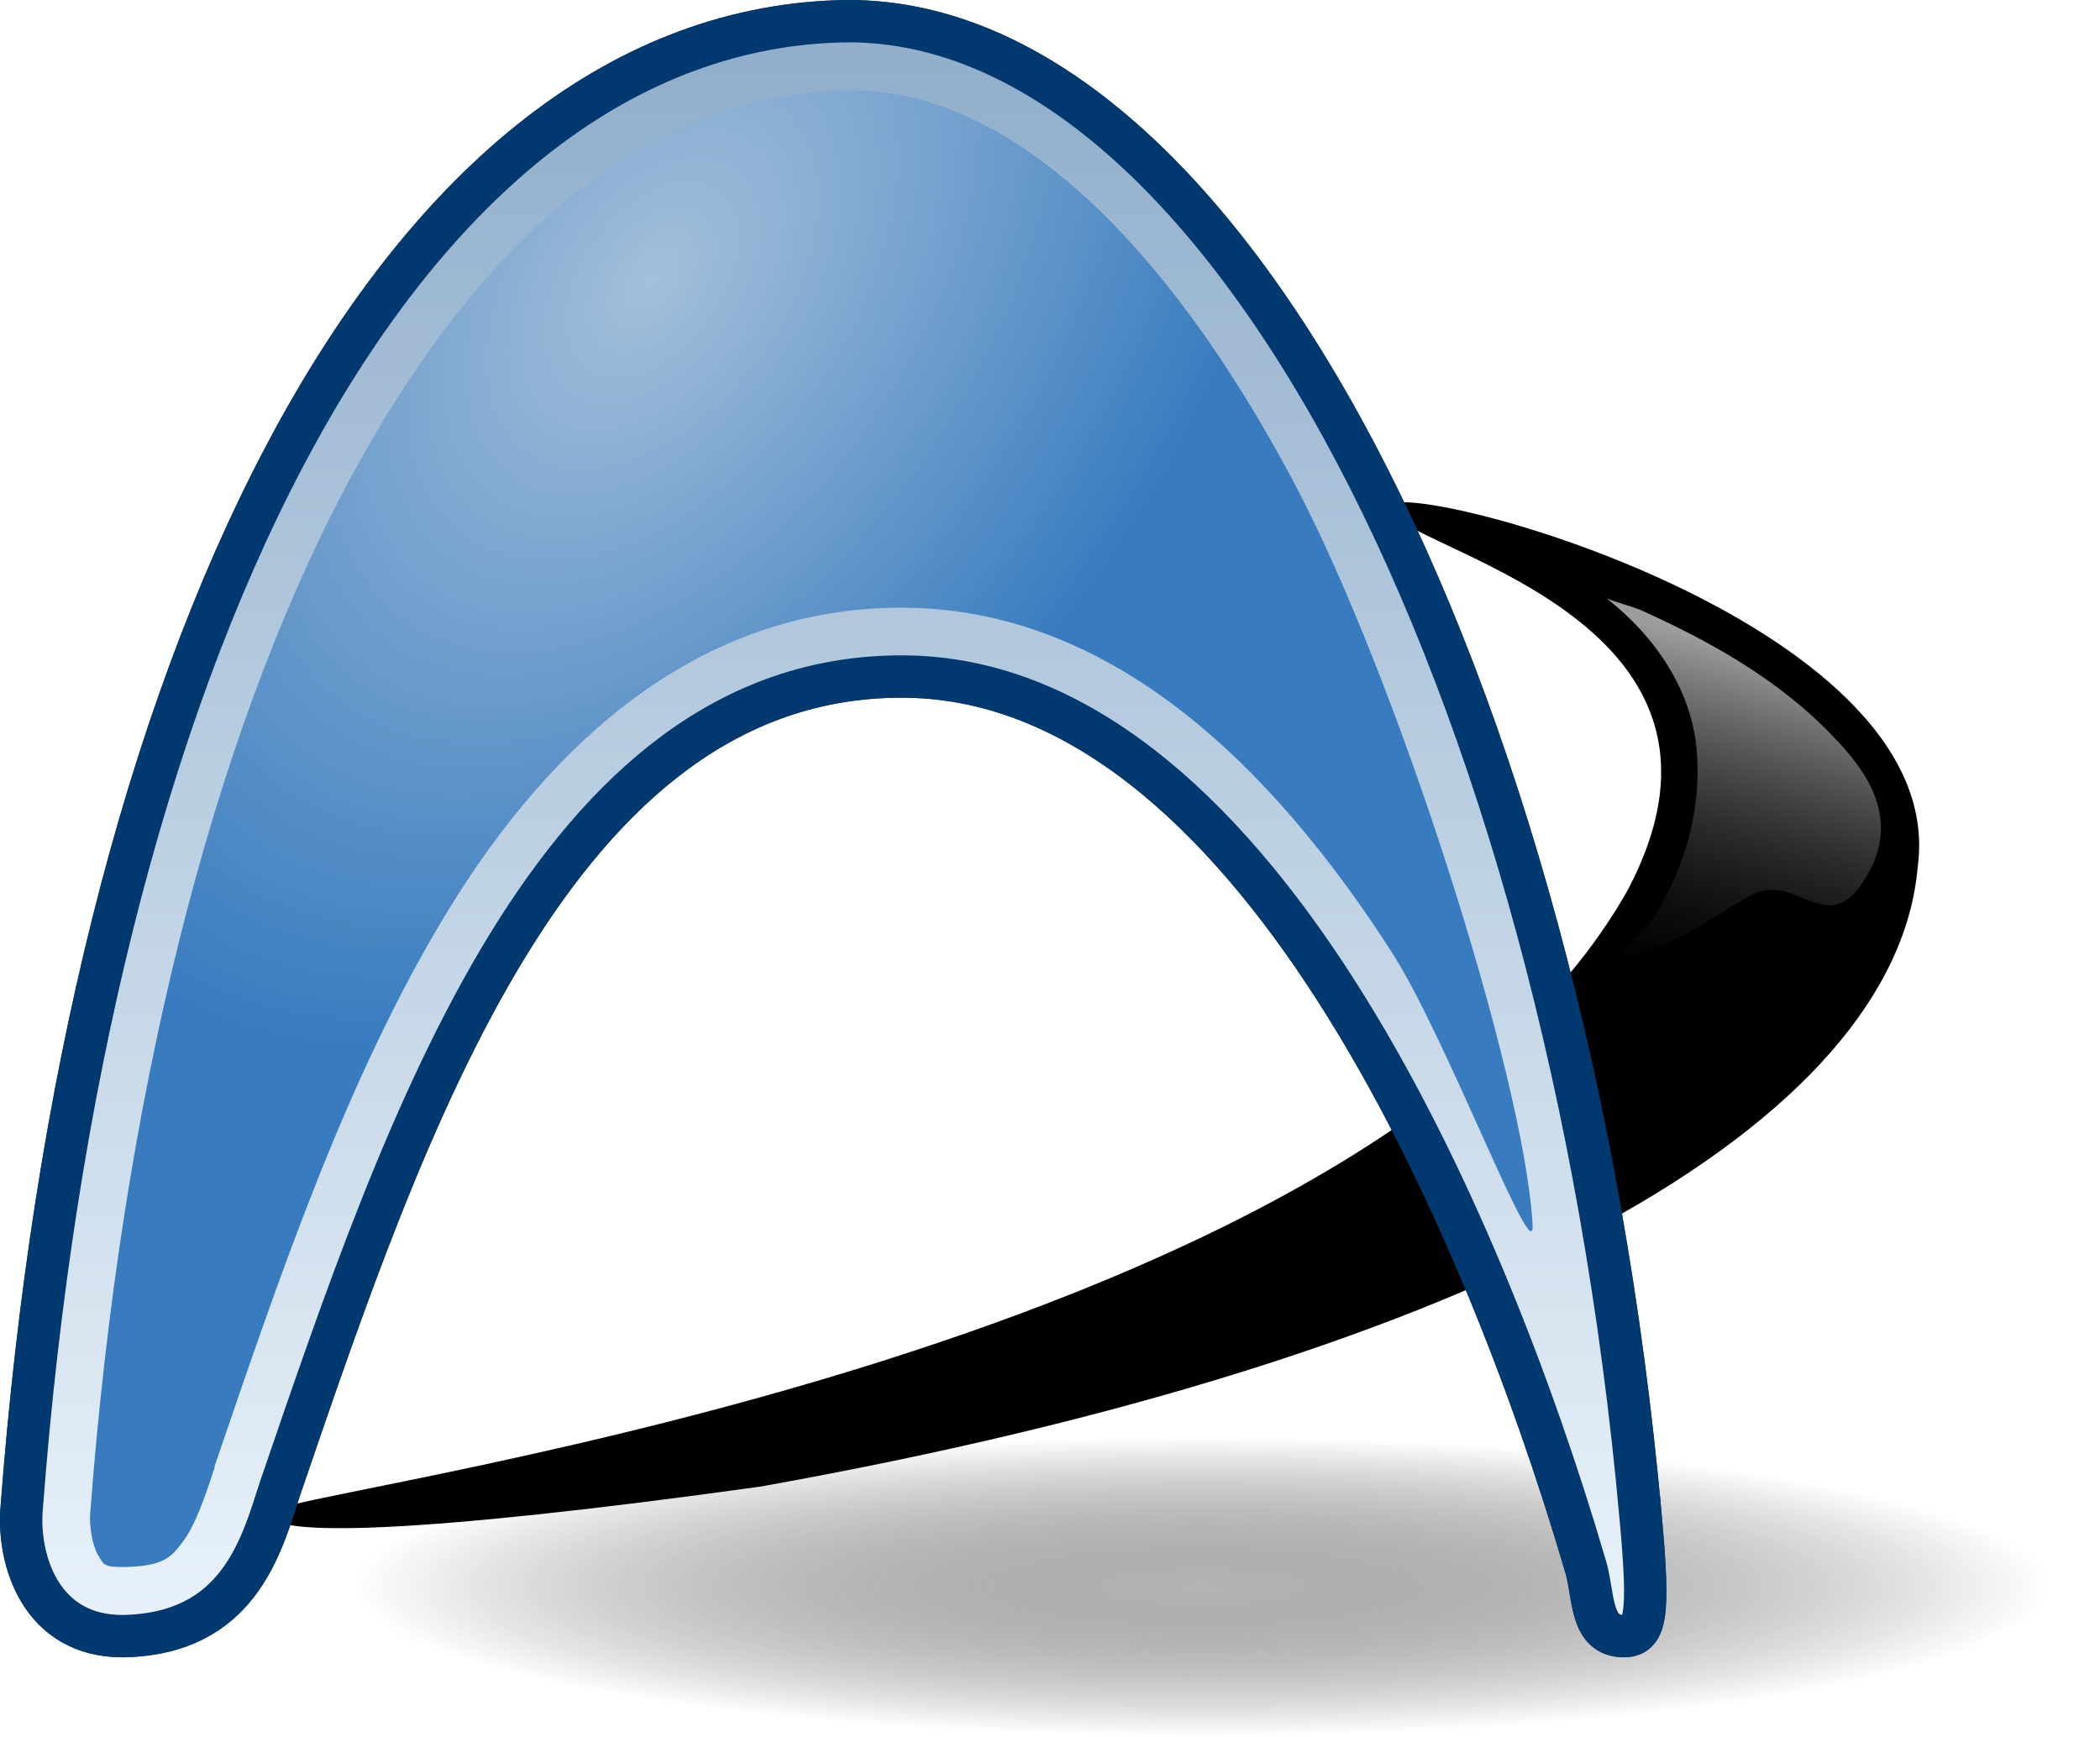
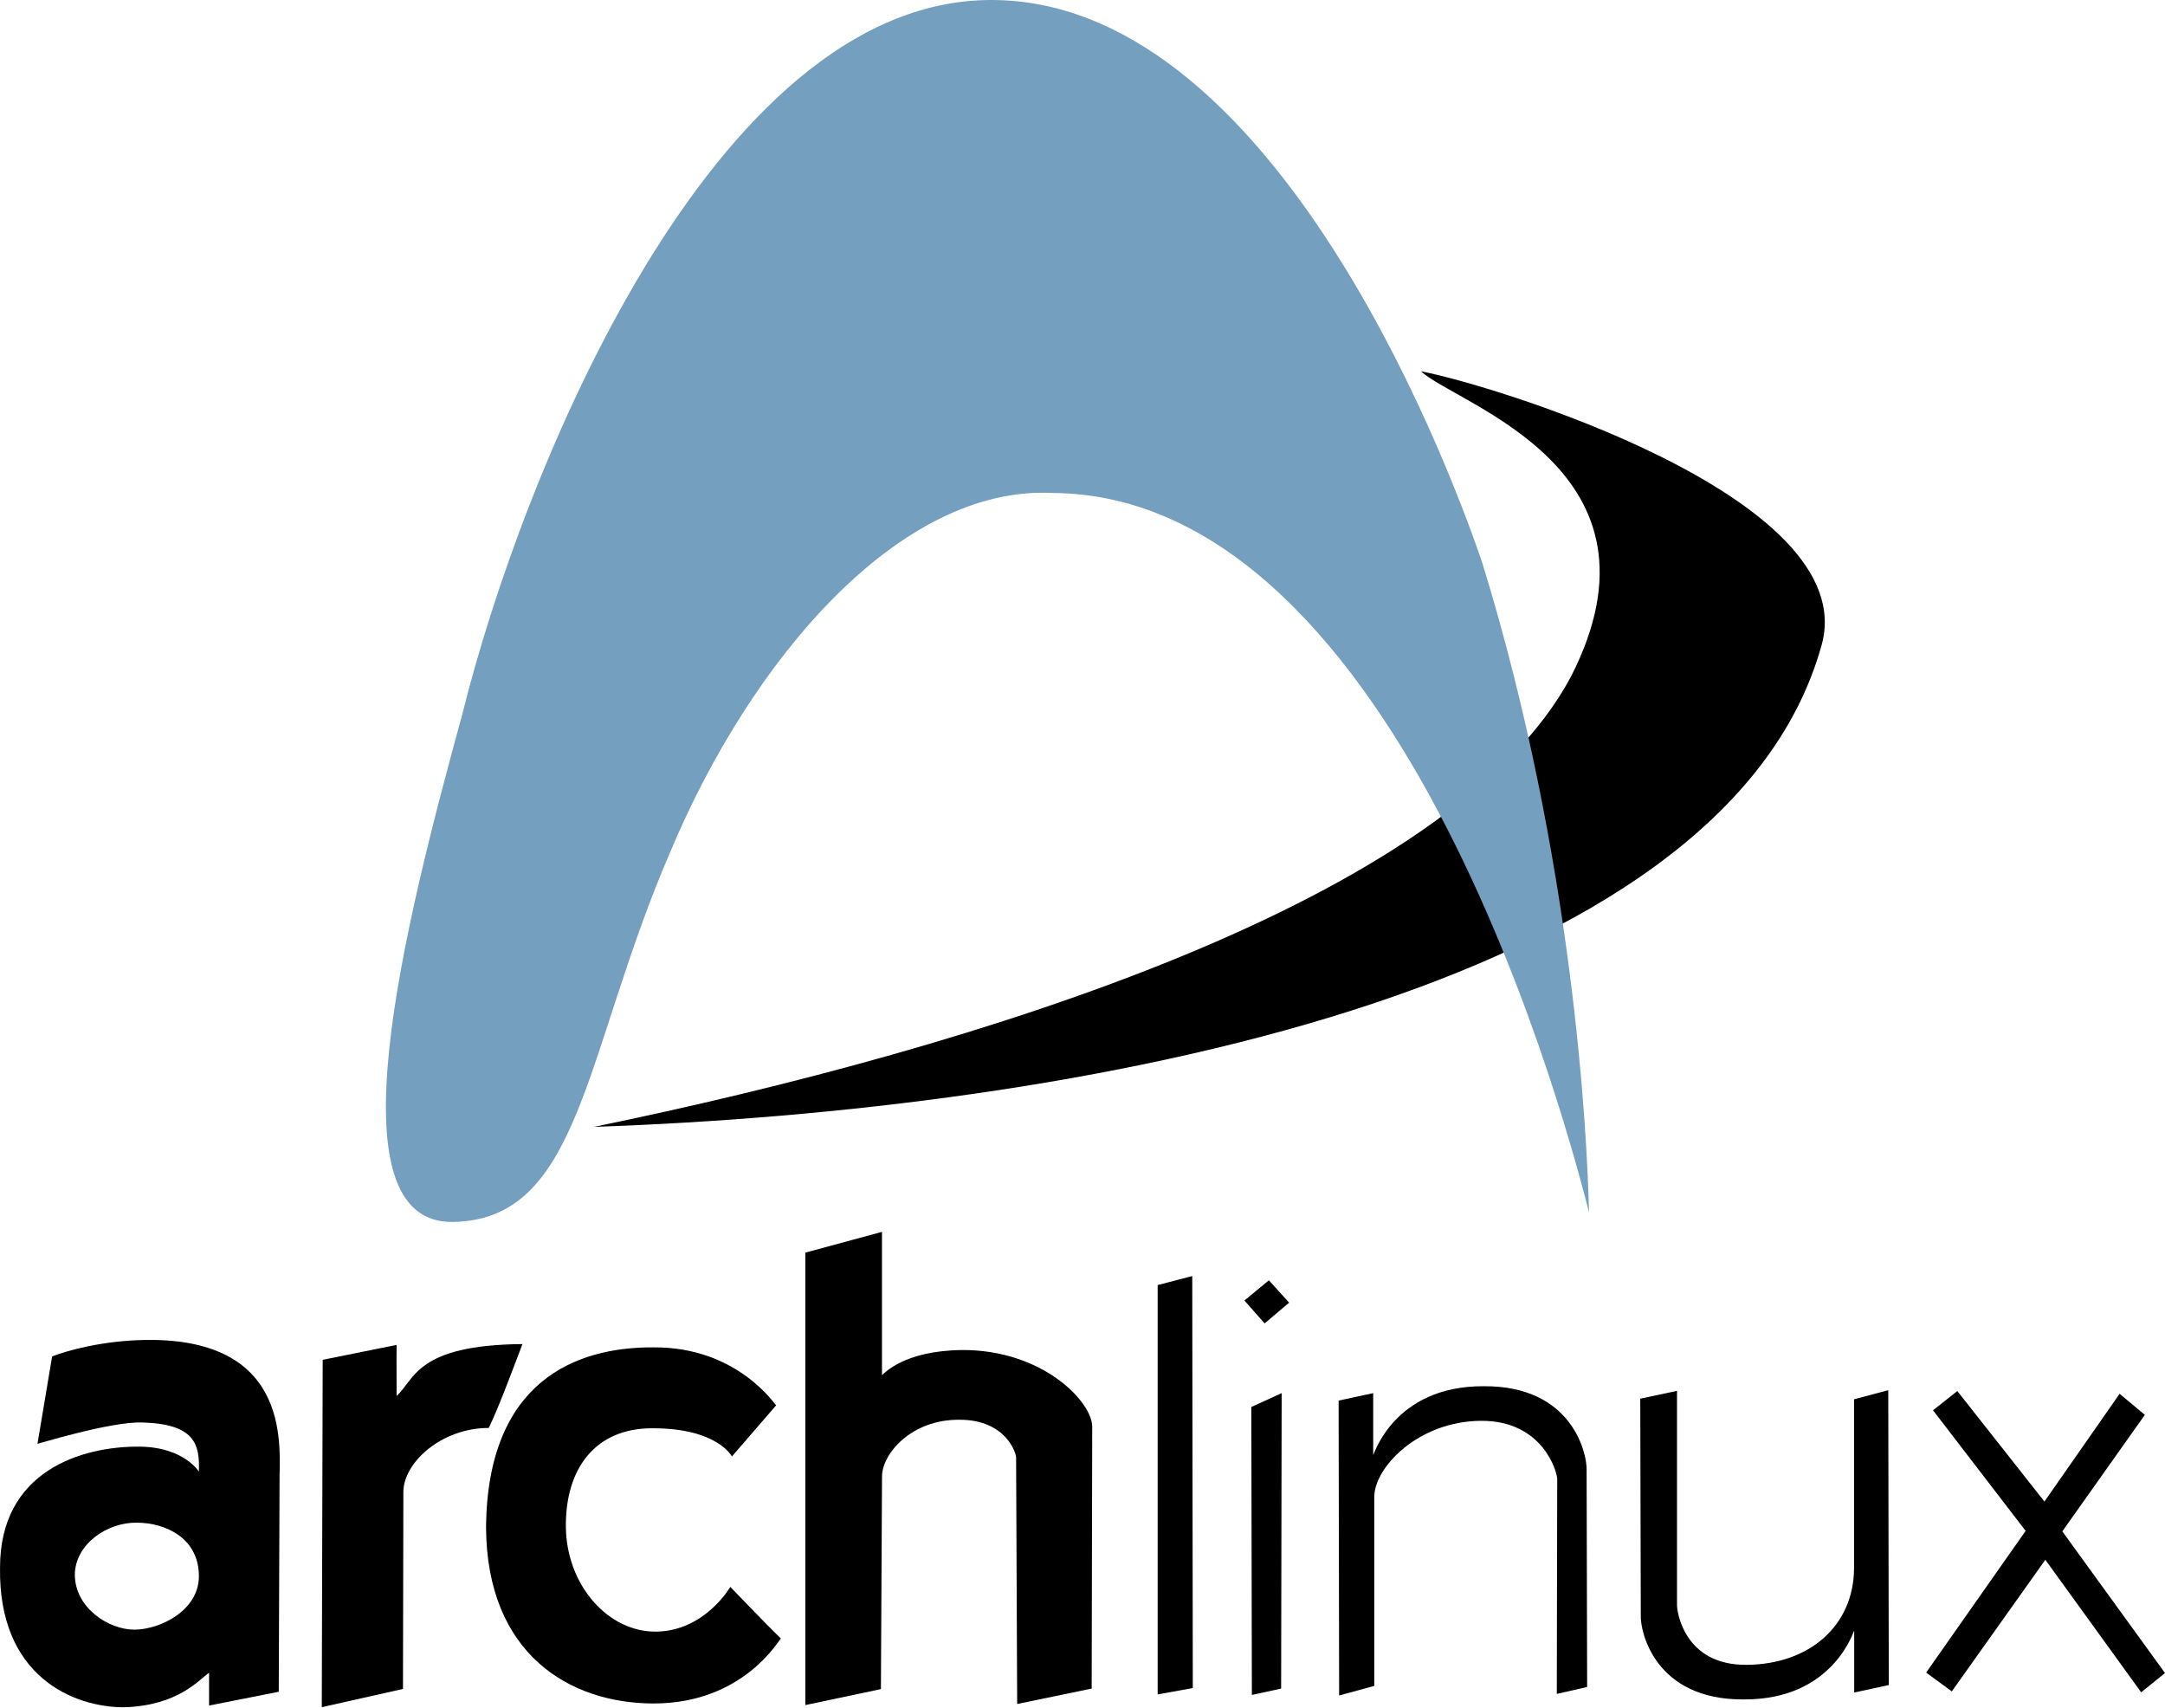
- <svg xmlns="http://www.w3.org/2000/svg" xmlns:xlink="http://www.w3.org/1999/xlink" version="1.1" width="300" height="248.042" id="svg1374">
-   <defs id="defs1376">
-     <linearGradient id="linearGradient21348">
-       <stop id="stop21350" style="stop-color:#edd400;stop-opacity:1" offset="0" />
-       <stop id="stop21352" style="stop-color:#baa600;stop-opacity:1" offset="1" />
-     </linearGradient>
-     <linearGradient id="linearGradient21338">
-       <stop id="stop21340" style="stop-color:#baa400;stop-opacity:1" offset="0" />
-       <stop id="stop21346" style="stop-color:#baa600;stop-opacity:1" offset="0.5" />
-       <stop id="stop21342" style="stop-color:#604e00;stop-opacity:1" offset="0.5" />
-       <stop id="stop21344" style="stop-color:#604e00;stop-opacity:1" offset="1" />
-     </linearGradient>
-     <linearGradient id="linearGradient21320">
-       <stop id="stop21322" style="stop-color:#edd400;stop-opacity:1" offset="0" />
-       <stop id="stop21326" style="stop-color:#604e00;stop-opacity:1" offset="0.584" />
-       <stop id="stop21324" style="stop-color:#604e00;stop-opacity:1" offset="1" />
-     </linearGradient>
-     <linearGradient id="linearGradient16135">
-       <stop id="stop16137" style="stop-color:#edd400;stop-opacity:1" offset="0" />
-       <stop id="stop16139" style="stop-color:#c4a000;stop-opacity:1" offset="1" />
-     </linearGradient>
-     <linearGradient id="linearGradient8716">
-       <stop id="stop8718" style="stop-color:#a4bfda;stop-opacity:1" offset="0" />
-       <stop id="stop8720" style="stop-color:#387cbf;stop-opacity:1" offset="1" />
-     </linearGradient>
-     <linearGradient id="linearGradient639">
-       <stop id="stop640" style="stop-color:#000000;stop-opacity:1" offset="0" />
-       <stop id="stop641" style="stop-color:#8e8e8e;stop-opacity:1" offset="1" />
-     </linearGradient>
-     <linearGradient id="linearGradient2882">
-       <stop id="stop2884" style="stop-color:#f2f9ff;stop-opacity:1" offset="0" />
-       <stop id="stop2886" style="stop-color:#91afcb;stop-opacity:1" offset="1" />
-     </linearGradient>
-     <linearGradient id="linearGradient5721">
-       <stop id="stop5723" style="stop-color:#9c9c9c;stop-opacity:1" offset="0" />
-       <stop id="stop5725" style="stop-color:#000000;stop-opacity:0" offset="1" />
-     </linearGradient>
-     <radialGradient cx="18.385" cy="40.575" r="21.213" fx="18.385" fy="40.575" id="radialGradient5727" xlink:href="#linearGradient5721" gradientUnits="userSpaceOnUse" gradientTransform="matrix(0.943831,0,0,0.166667,1.032663,33.81282)" />
-     <linearGradient x1="21" y1="46.714" x2="21" y2="5.953" id="linearGradient7976" xlink:href="#linearGradient2882" gradientUnits="userSpaceOnUse" gradientTransform="matrix(6.049587,0,0,6.049587,-6.767295,-229.4123)" />
-     <radialGradient cx="16.38" cy="17.797" r="17.033" fx="16.38" fy="17.797" id="radialGradient8714" xlink:href="#linearGradient8716" gradientUnits="userSpaceOnUse" gradientTransform="matrix(-4.28975,5.839436,-3.609758,-2.6518,229.0614,-211.1192)" />
-     <linearGradient x1="43.25" y1="20" x2="40.875" y2="28.625" id="linearGradient11647" xlink:href="#linearGradient5721" gradientUnits="userSpaceOnUse" gradientTransform="matrix(6.049587,0,0,6.049587,-6.767295,-229.4123)" />
-     <linearGradient x1="7.94" y1="-5.11" x2="9.249" y2="4.773" id="linearGradient19853" xlink:href="#linearGradient21348" gradientUnits="userSpaceOnUse" gradientTransform="matrix(0.791154,-0.487172,0.327682,1.176225,16.97405,35.22976)" />
-     <linearGradient x1="11.442" y1="-0.98" x2="13.599" y2="-1.084" id="linearGradient22817" xlink:href="#linearGradient21348" gradientUnits="userSpaceOnUse" gradientTransform="matrix(0.05655608,-0.797121,1.172062,0.350025,16.04368,50.1682)" />
-   </defs>
-   <g transform="translate(-1.340168,202.6102)" id="layer1">
-     <path d="m 39.598,40.575 a 21.213,3.536 0 1 1 -42.426,0 21.213,3.536 0 1 1 42.426,0 z" transform="matrix(6.049587,0,0,6.049587,61.78874,-221.4209)" id="path4993" style="opacity:0.758;fill:url(#radialGradient5727);fill-opacity:1;fill-rule:evenodd;stroke:none" />
-     <path d="m 199.675,-130.059 c -0.805,-5.217 80.324,15.61 75.635,51.175 C 272.294,-42.527 214.443,-8.854 109.886,9.787 61.22,16.547 39.642,17.111 39.615,13.571 39.159,10.457 195.448,-7.28 233.869,-75.444 254.725,-114.978 200.585,-124.159 199.675,-130.059 z" id="path632" style="font-size:12px;fill:#000000;fill-opacity:1;fill-rule:evenodd;stroke:none" />
-     <path d="m 235.718,14.109 c 1.286,14.283 0.829,17.238 -2.759,17.017 -4.654,-0.301 -3.868,-6.32 -5.235,-10.366 -14.589,-49.58 -47.758,-126.718 -97.568,-126.718 -49.527,0 -70.877,63.59 -88.838,116.078 -2.657,8.203 -5.899,20.729 -22.42,21.02 C 7.068,31.172 3.856,20.127 4.428,12.978 13.494,-107.28 56.917,-197.575 121.169,-199.563 c 54.612,-1.691 103.806,94.34 114.548,213.672 z" id="path630" style="font-size:12px;fill:#dadada;fill-opacity:1;fill-rule:evenodd;stroke:#383838;stroke-width:6.05;stroke-opacity:1" />
-     <path d="m 235.718,14.109 c 1.286,14.283 0.829,17.238 -2.759,17.017 -4.654,-0.301 -3.868,-6.32 -5.235,-10.366 -14.589,-49.58 -47.758,-126.718 -97.568,-126.718 -49.527,0 -70.877,63.59 -88.838,116.078 -2.657,8.203 -5.899,20.729 -22.42,21.02 C 7.068,31.172 3.856,20.127 4.428,12.978 13.494,-107.28 56.917,-197.575 121.169,-199.563 c 54.612,-1.691 103.806,94.34 114.548,213.672 z" id="path5053" style="font-size:12px;fill:url(#linearGradient7976);fill-opacity:1;fill-rule:evenodd;stroke:#003870;stroke-width:6.05;stroke-opacity:1" />
-     <path d="m 121.597,-189.712 c -27.618,0.855 -51.778,20.625 -70.894,56.715 -19.115,36.089 -32.028,87.561 -36.487,146.702 -0.135,1.684 0.329,4.544 1.134,5.861 0.806,1.317 0.722,1.709 3.592,1.701 5.806,-0.102 6.814,-1.363 8.507,-3.592 1.694,-2.229 3.107,-6.171 4.537,-10.587 -6.09e-4,-0.063 -6.09e-4,-0.126 0,-0.189 8.973,-26.223 18.805,-55.697 33.462,-79.59 14.657,-23.892 35.703,-43.103 64.655,-43.103 29.954,0 52.979,22.593 70.137,49.342 7.78,12.128 20.443,45.938 20.039,38.755 -1.172,-20.866 -19.298,-78.02 -34.029,-105.868 -9.82,-18.565 -20.797,-33.216 -31.949,-42.725 -11.152,-9.51 -21.961,-13.755 -32.706,-13.423 z" id="path5786" style="font-size:12px;fill:url(#radialGradient8714);fill-opacity:1;fill-rule:evenodd;stroke:none" />
-     <path d="m 230.868,-117.117 c 6.792,5.316 12.181,13.016 12.858,21.804 0.72,8.151 -1.637,16.481 -5.898,23.383 -1.028,1.967 -5.376,4.963 -4.604,5.954 8.086,-1.669 11.168,-4.733 17.949,-8.577 6.983,-3.958 11.195,6.894 16.937,-3.053 4.681,-8.107 0.026,-14.769 -5.025,-19.914 -7.638,-8.007 -17.498,-13.509 -27.506,-17.998 -1.551,-0.591 -3.174,-0.972 -4.712,-1.599 z" id="path9450" style="font-size:12px;fill:url(#linearGradient11647);fill-opacity:1;fill-rule:evenodd;stroke:none" />
-   </g>
+ <svg xmlns="http://www.w3.org/2000/svg" version="1.0" width="300" height="236.541" id="svg548">
+   <defs id="defs550" />
+   <path d="m 196.899,51.452 c 8.894,1.582 61.402,17.336 55.498,37.996 C 238.94,137.677 148.894,153.832 82.312,156.125 135.409,145.197 201.052,124.88 217.67,93.774 232.363,65.058 202.174,56.2 196.899,51.452 z" id="path553" style="fill-rule:evenodd" />
+   <path d="M 220.19,167.978 C 217.816,158.749 194.874,68.563 145.826,68.299 124.73,67.245 104.131,91.17 92.858,118.084 80.894,145.754 80.572,169.028 62.76,169.297 45.643,169.559 55.904,128.687 64.079,98.889 72.254,65.926 98.624,0.265 137.124,8.3911402e-4 175.624,-0.263 199.885,61.707 205.422,78.056 c 12.658,41.137 14.504,79.11 14.767,89.922 z" id="path568" style="fill:#759fbf;fill-rule:evenodd" />
+   <path d="m 5.192,200.037 2.03,-12.106 c 1.964,-0.78 7.043,-2.227 13.16,-2.287 20.504,-0.198 18.262,15.57 18.354,19.682 l -0.109,29.063 -9.655,1.913 -0.002,-4.542 c -1.412,0.955 -4.239,4.542 -11.773,4.78 -7.066,0 -17.428,-4.303 -17.193,-19.364 0.002,-13.387 11.303,-16.809 19.312,-16.748 6.349,0.049 8.368,3.678 8.243,3.457 0.133,-3.799 -0.543,-6.598 -7.881,-6.805 -4.432,-0.127 -14.491,3.001 -14.486,2.957 m 13.771,10.926 c -4.164,-0.059 -8.523,3.003 -8.596,7.171 0.015,4.662 4.709,7.651 8.243,7.651 3.532,0 8.965,-2.631 8.95,-7.413 0,-5.258 -4.594,-7.395 -8.596,-7.41 z" id="path578" style="fill-rule:evenodd" />
+   <path d="m 44.716,188.4 -0.127,48.127 11.251,-2.529 0.054,-27.287 c 0.008,-4.063 5.256,-8.871 11.83,-8.871 1.4,-2.812 4.032,-9.988 4.674,-11.621 -14.691,0.13 -14.884,4.847 -17.443,7.195 -0.021,-4.424 0,-7.08 0,-7.08 l -10.239,2.066 z" id="path579" style="fill-rule:evenodd" />
+   <path d="m 107.541,194.713 c -0.109,-0.055 -5.385,-8.113 -16.961,-8.038 -10.843,-0.075 -23.01,4.72 -23.231,24.854 0.073,17.699 11.651,24.483 23.229,24.484 12.391,0 17.33,-8.778 17.626,-8.998 -1.475,-1.402 -7.006,-7.153 -7.006,-7.153 0,0 -3.466,6.047 -10.176,6.194 -6.712,0.148 -12.537,-6.415 -12.611,-14.527 -0.075,-8.113 4.13,-13.718 12.094,-13.643 8.922,0 10.915,3.907 10.915,3.907 l 6.122,-7.08 z" id="path580" style="fill-rule:evenodd" />
+   <path d="m 111.597,236.234 10.47,-2.212 0.153,-29.501 c 0.026,-3.093 4.051,-7.89 10.762,-7.817 6.416,0 7.836,4.647 7.818,5.236 l 0.147,34.146 10.324,-2.139 0.075,-36.211 c 0.073,-3.485 -6.88,-10.769 -18.069,-10.692 -8.08,0.107 -10.7,3.232 -11.061,3.466 l 0,-19.839 -10.62,2.877 0.001,62.687 z" id="path581" style="fill-rule:evenodd" />
+   <path d="m 160.415,178.046 4.793,-1.254 0.075,57.082 -4.868,0.885 0,-56.713 z" id="path582" style="fill-rule:evenodd" />
+   <path d="m 173.394,194.934 4.204,-1.918 -0.073,40.931 -4.056,0.885 -0.075,-39.898 z m -0.958,-14.749 3.392,-2.802 2.802,3.097 -3.392,2.875 -2.802,-3.17 z" id="path587" style="fill-rule:evenodd" />
+   <path d="m 185.489,194.049 4.793,-1.033 0,8.557 c 0,0.368 2.656,-9.589 15.34,-9.515 12.315,-0.073 14.305,9.44 14.232,11.579 l 0.073,30.09 -4.203,0.959 0.055,-29.722 c 0.05,-0.868 -1.898,-8.186 -10.6,-8.113 -8.703,0.075 -14.749,6.491 -14.749,10.546 l 0,26.183 -4.868,1.327 -0.073,-40.858 z" id="path588" style="fill-rule:evenodd" />
+   <path d="m 261.726,233.462 -4.793,1.033 0,-8.557 c 0,-0.368 -2.656,9.59 -15.34,9.515 -12.315,0.073 -14.305,-9.44 -14.232,-11.579 l -0.073,-30.09 5.092,-1.086 0,29.722 c 0,0.812 0.953,8.313 9.656,8.24 8.703,-0.075 14.813,-5.411 14.876,-13.342 l 0,-23.45 4.741,-1.264 0.073,40.858 z" id="path589" style="fill-rule:evenodd" />
+   <path d="m 271.222,192.725 -3.367,2.667 12.834,16.709 -13.787,19.633 3.557,2.604 12.96,-18.234 13.278,18.361 3.303,-2.667 -14.229,-19.631 11.435,-16.139 -3.495,-2.923 -10.418,14.932 -12.071,-15.311 z" id="path590" style="fill-rule:evenodd" />
</svg>
